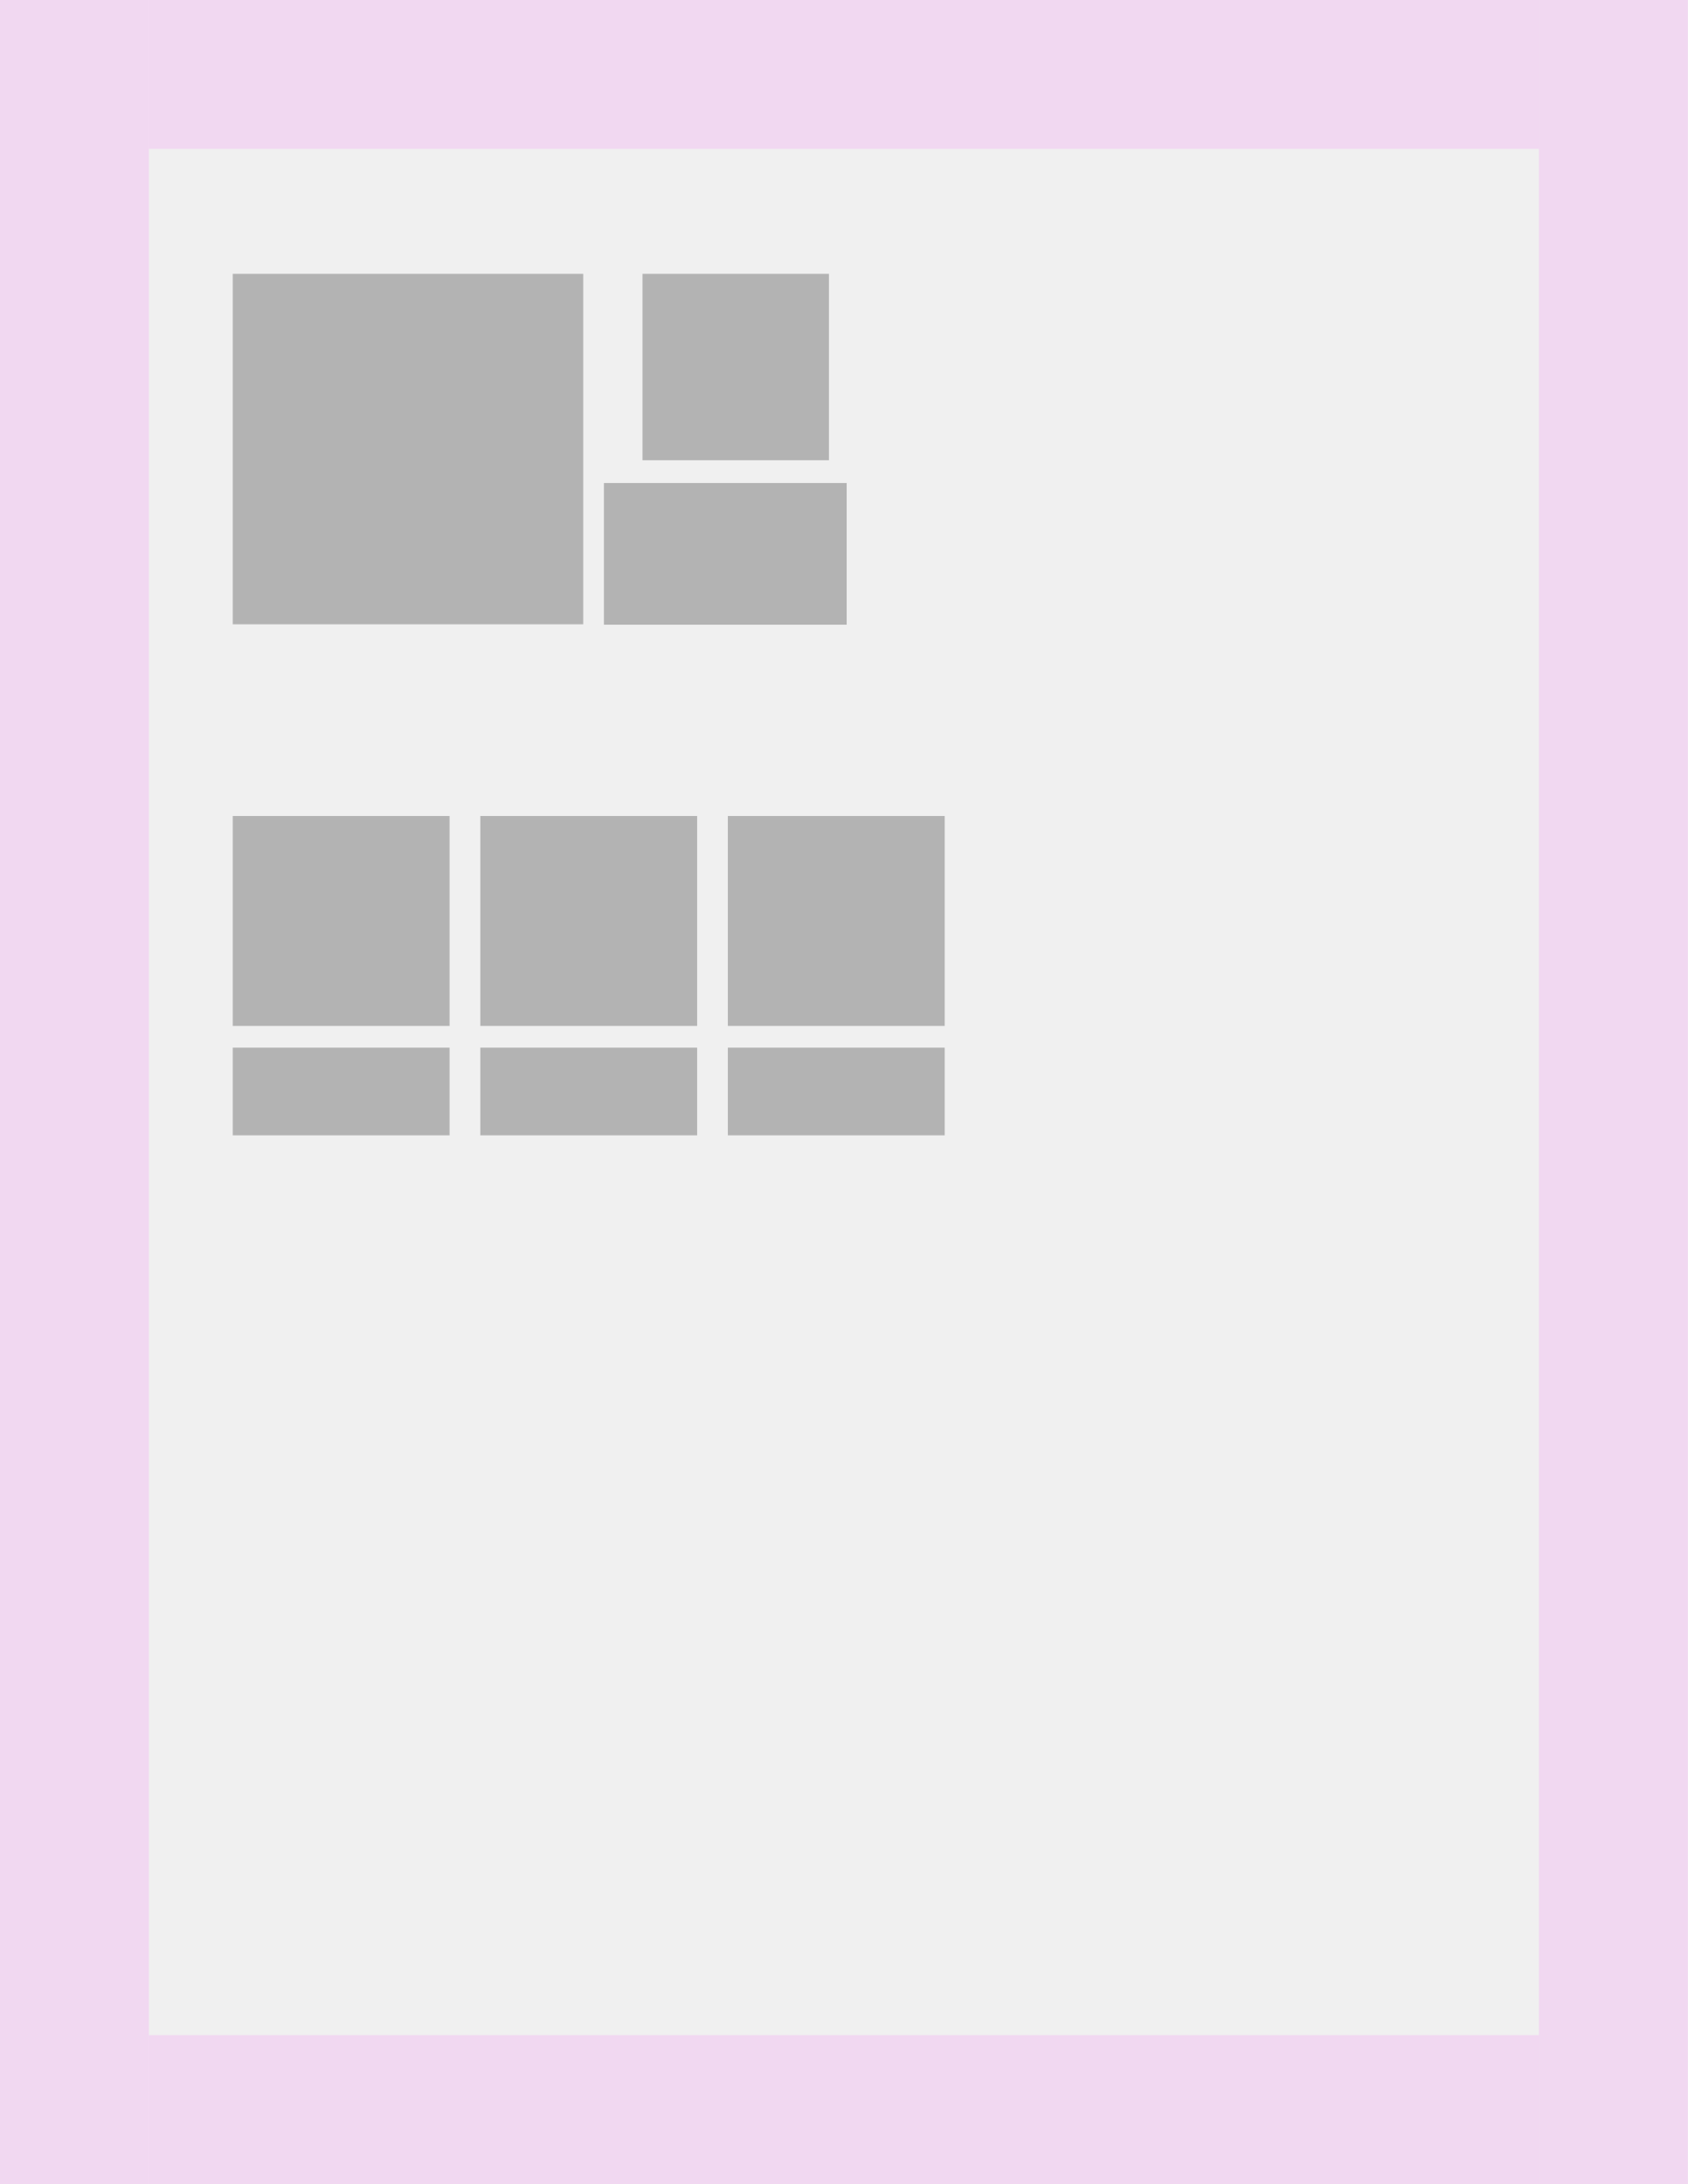
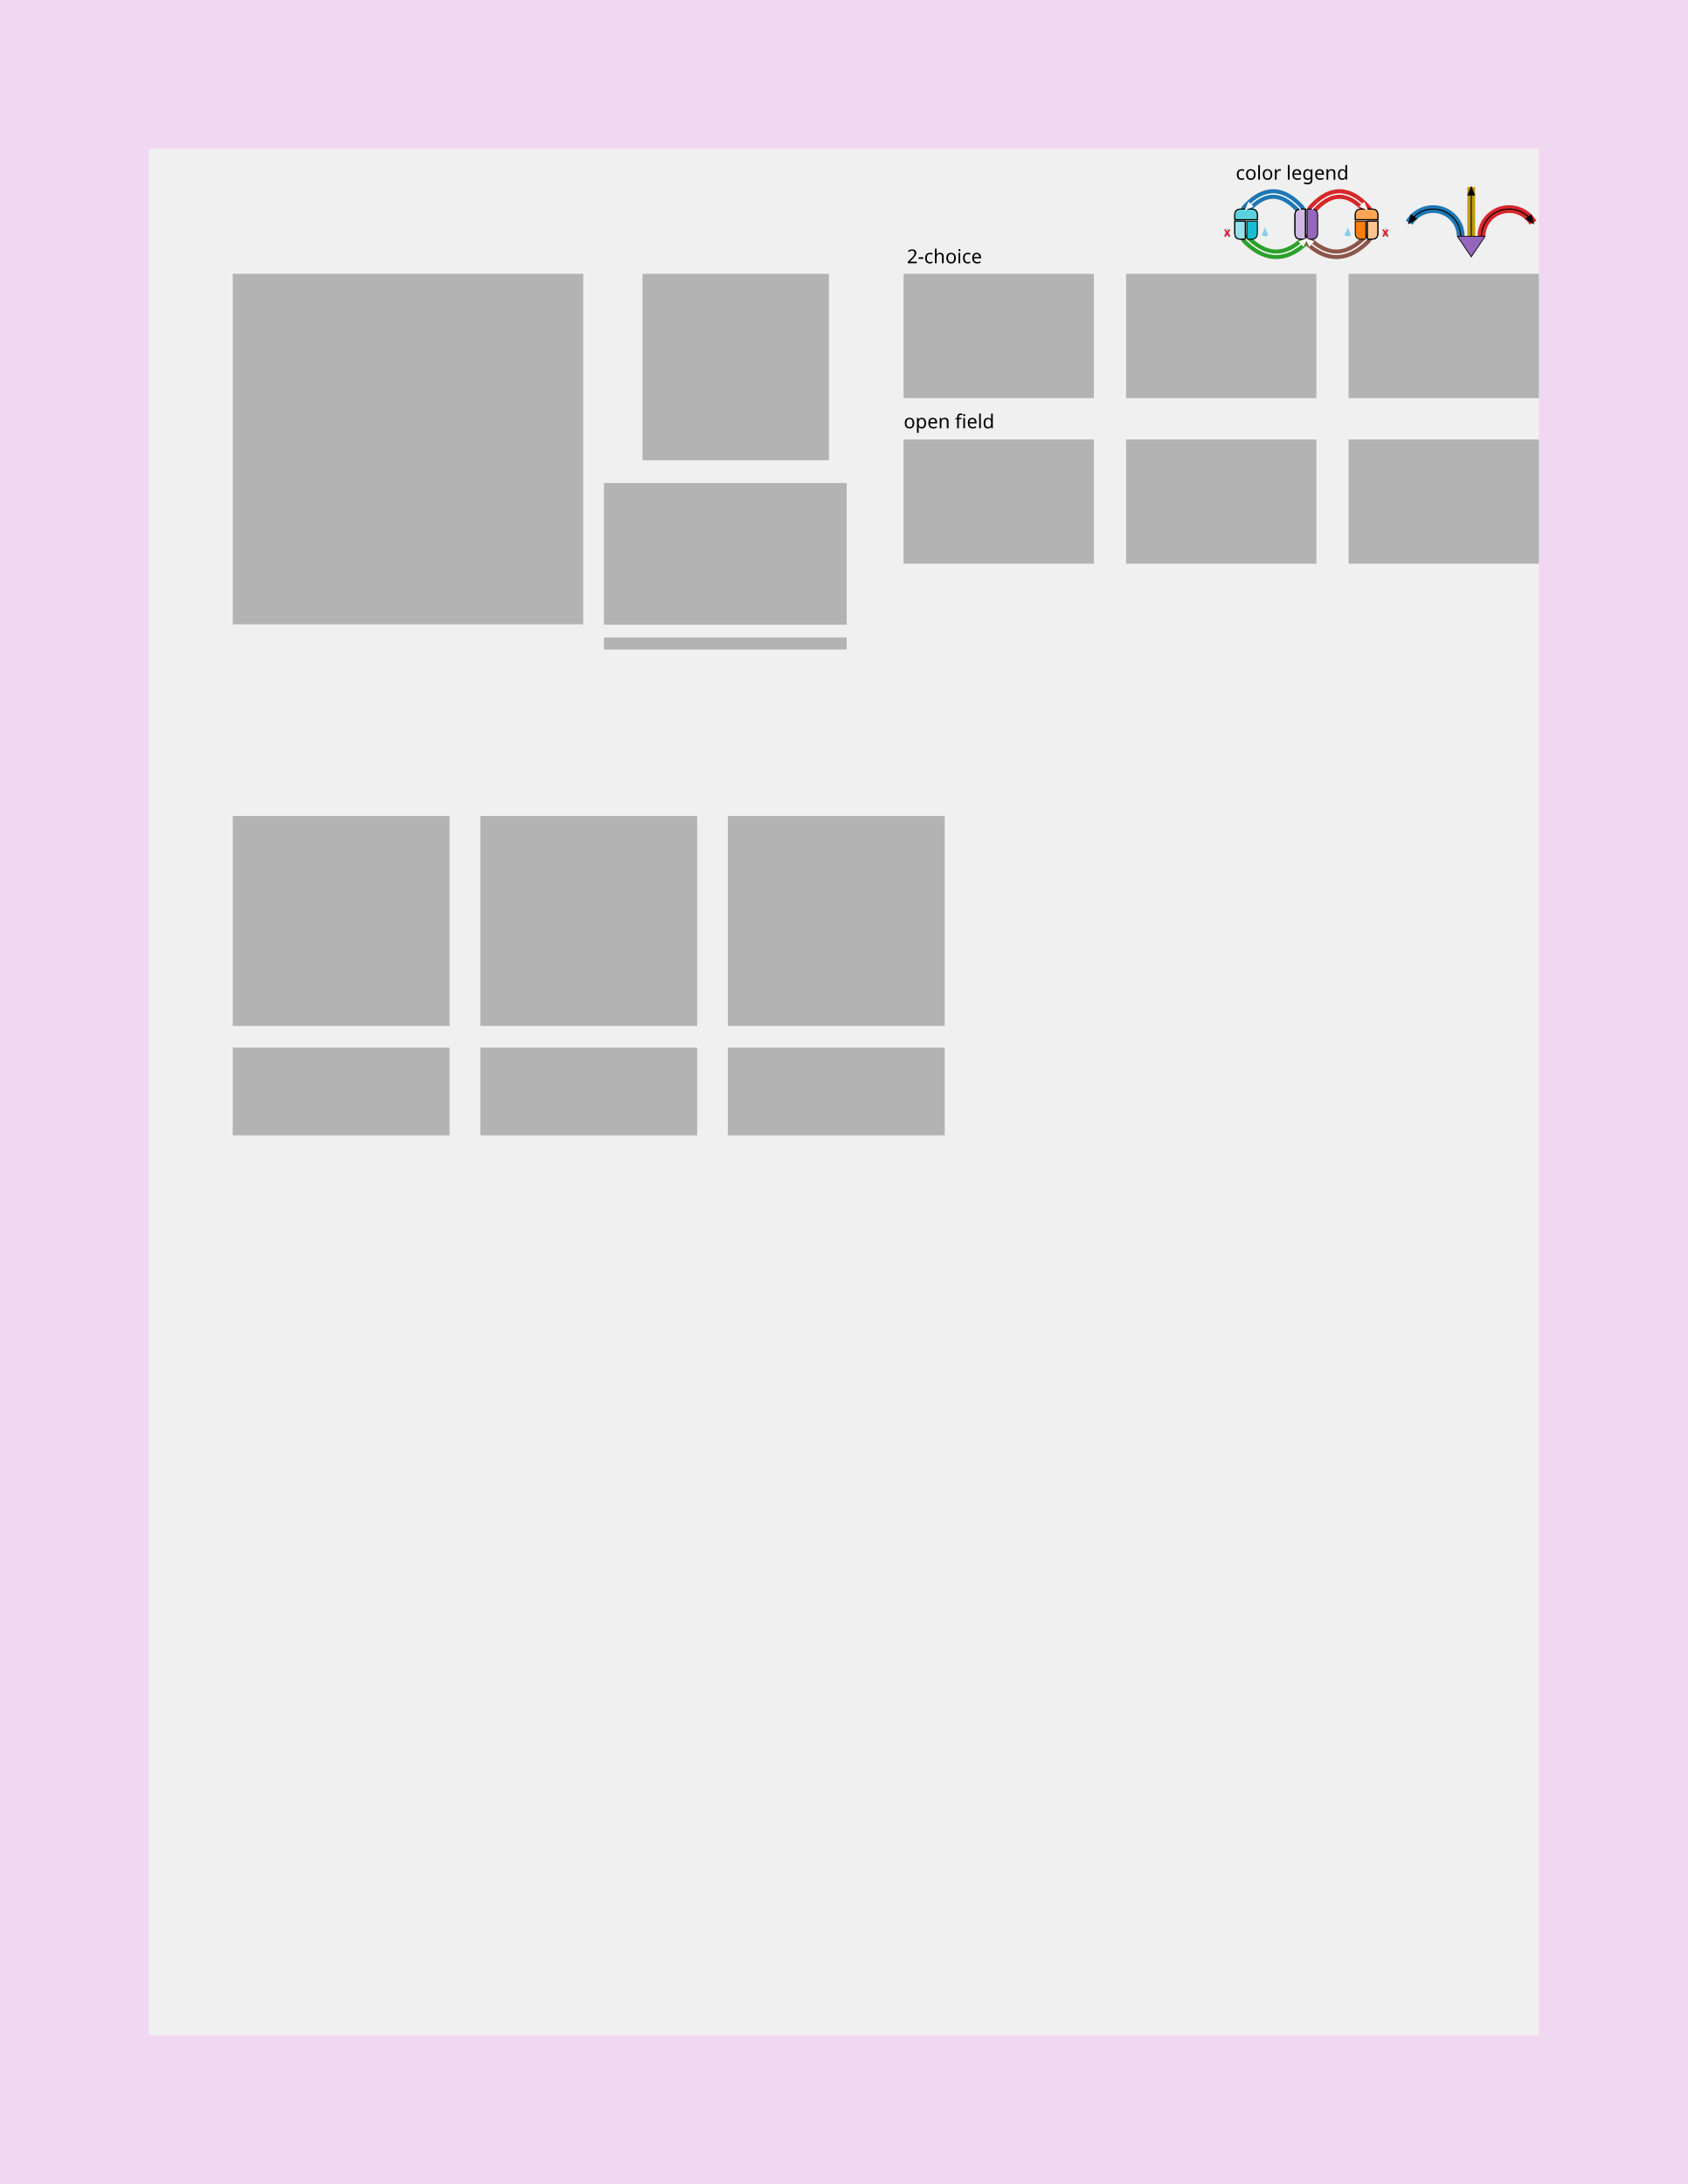
<svg xmlns="http://www.w3.org/2000/svg" xmlns:ns1="http://flyranch.github.io/figurefirst/" width="215.9mm" height="279.4mm" viewBox="0 0 215.9 279.4" version="1.1" id="svg34632">
  <defs id="defs34626">
    <rect x="74.566" y="180.267" width="100.226" height="15.502" id="rect34686" />
+     <clipPath id="p32c4bfbb58-4-4">
+       <rect height="29.764" id="rect15521-3-7" width="62.362" x="210.816" y="137.334" />
+     </clipPath>
+     <clipPath id="p32c4bfbb58-4-5">
+       <rect height="29.764" id="rect15521-3-86" width="62.362" x="210.816" y="137.334" />
+     </clipPath>
+     <clipPath id="p32c4bfbb58-4">
+       <rect height="29.764" id="rect15521-3" width="62.362" x="210.816" y="137.334" />
+     </clipPath>
+     <clipPath id="clipPath593">
+       <rect height="29.764" id="rect591" width="62.362" x="210.816" y="137.334" />
+     </clipPath>
+     <clipPath id="p32c4bfbb58-4-69">
+       <rect height="29.764" id="rect15521-3-3" width="62.362" x="210.816" y="137.334" />
+     </clipPath>
+     <clipPath clipPathUnits="userSpaceOnUse" id="clipPath24702">
+       <rect height="10.859" id="rect24704" style="opacity:1;vector-effect:none;fill:#ff0000;fill-opacity:1;stroke:none;stroke-width:20.065;stroke-linecap:round;stroke-linejoin:round;stroke-miterlimit:4;stroke-dasharray:none;stroke-dashoffset:0;stroke-opacity:1" transform="scale(-1,1)" width="25.36" x="-241.964" y="153.784" />
+     </clipPath>
+     <clipPath id="p32c4bfbb58-4-6">
+       <rect height="29.764" id="rect15521-3-4" width="62.362" x="210.816" y="137.334" />
+     </clipPath>
+     <clipPath id="p32c4bfbb58-4-0">
+       <rect height="29.764" id="rect15521-3-8" width="62.362" x="210.816" y="137.334" />
+     </clipPath>
+     <clipPath id="clipPath605">
+       <rect height="29.764" id="rect603" width="62.362" x="210.816" y="137.334" />
+     </clipPath>
+     <clipPath id="p32c4bfbb58-4-1">
+       <rect height="29.764" id="rect15521-3-0" width="62.362" x="210.816" y="137.334" />
+     </clipPath>
+     <clipPath id="clipPath611">
+       <rect height="29.764" id="rect609" width="62.362" x="210.816" y="137.334" />
+     </clipPath>
+     <clipPath id="clipPath615">
+       <rect height="29.764" id="rect613" width="62.362" x="210.816" y="137.334" />
+     </clipPath>
+     <clipPath id="clipPath619">
+       <rect height="29.764" id="rect617" width="62.362" x="210.816" y="137.334" />
+     </clipPath>
+     <clipPath id="p32c4bfbb58-4-08">
+       <rect height="29.764" id="rect15521-3-1" width="62.362" x="210.816" y="137.334" />
+     </clipPath>
+     <clipPath id="clipPath625">
+       <rect height="29.764" id="rect623" width="62.362" x="210.816" y="137.334" />
+     </clipPath>
+     <clipPath id="clipPath629">
+       <rect height="29.764" id="rect627" width="62.362" x="210.816" y="137.334" />
+     </clipPath>
+     <clipPath id="p32c4bfbb58-4-06">
+       <rect height="29.764" id="rect15521-3-2" width="62.362" x="210.816" y="137.334" />
+     </clipPath>
+     <clipPath id="p32c4bfbb58-4-03">
+       <rect height="29.764" id="rect15521-3-9" width="62.362" x="210.816" y="137.334" />
+     </clipPath>
+     <clipPath id="clipPath637">
+       <rect height="29.764" id="rect635" width="62.362" x="210.816" y="137.334" />
+     </clipPath>
+     <clipPath id="clipPath641">
+       <rect height="29.764" id="rect639" width="62.362" x="210.816" y="137.334" />
+     </clipPath>
+     <clipPath id="clipPath645">
+       <rect height="29.764" id="rect643" width="62.362" x="210.816" y="137.334" />
+     </clipPath>
+     <clipPath id="clipPath649">
+       <rect height="29.764" id="rect647" width="62.362" x="210.816" y="137.334" />
+     </clipPath>
+     <clipPath id="clipPath653">
+       <rect height="29.764" id="rect651" width="62.362" x="210.816" y="137.334" />
+     </clipPath>
+     <clipPath id="clipPath657">
+       <rect height="29.764" id="rect655" width="62.362" x="210.816" y="137.334" />
+     </clipPath>
+     <clipPath id="clipPath661">
+       <rect height="29.764" id="rect659" width="62.362" x="210.816" y="137.334" />
+     </clipPath>
+     <clipPath id="clipPath665">
+       <rect height="29.764" id="rect663" width="62.362" x="210.816" y="137.334" />
+     </clipPath>
+     <clipPath id="clipPath669">
+       <rect height="29.764" id="rect667" width="62.362" x="210.816" y="137.334" />
+     </clipPath>
+     <clipPath id="clipPath673">
+       <rect height="29.764" id="rect671" width="62.362" x="210.816" y="137.334" />
+     </clipPath>
+     <clipPath id="clipPath677">
+       <rect height="29.764" id="rect675" width="62.362" x="210.816" y="137.334" />
+     </clipPath>
+     <clipPath id="clipPath681">
+       <rect height="29.764" id="rect679" width="62.362" x="210.816" y="137.334" />
+     </clipPath>
+     <clipPath id="clipPath685">
+       <rect height="29.764" id="rect683" width="62.362" x="210.816" y="137.334" />
+     </clipPath>
+     <clipPath id="clipPath689">
+       <rect height="29.764" id="rect687" width="62.362" x="210.816" y="137.334" />
+     </clipPath>
+     <clipPath id="clipPath693">
+       <rect height="29.764" id="rect691" width="62.362" x="210.816" y="137.334" />
+     </clipPath>
+     <clipPath id="clipPath697">
+       <rect height="29.764" id="rect695" width="62.362" x="210.816" y="137.334" />
+     </clipPath>
+     <clipPath id="p3e4076f1d8">
+       <rect y="36.753" x="54" width="334.8" id="rect2543" height="213.055" />
+     </clipPath>
+     <clipPath id="clipPath2764">
+       <rect y="36.753" x="54" width="334.8" id="rect2762" height="213.055" />
+     </clipPath>
+     <clipPath id="clipPath2768">
+       <rect y="36.753" x="54" width="334.8" id="rect2766" height="213.055" />
+     </clipPath>
+     <clipPath id="clipPath2772">
+       <rect y="36.753" x="54" width="334.8" id="rect2770" height="213.055" />
+     </clipPath>
+     <clipPath id="clipPath2776">
+       <rect y="36.753" x="54" width="334.8" id="rect2774" height="213.055" />
+     </clipPath>
+     <clipPath id="clipPath2780">
+       <rect y="36.753" x="54" width="334.8" id="rect2778" height="213.055" />
+     </clipPath>
+     <clipPath id="clipPath2784">
+       <rect y="36.753" x="54" width="334.8" id="rect2782" height="213.055" />
+     </clipPath>
+     <clipPath id="clipPath2788">
+       <rect y="36.753" x="54" width="334.8" id="rect2786" height="213.055" />
+     </clipPath>
  </defs>
-   <g id="layer1" transform="translate(-11.49049,-13.75834)">
+   <g id="layer1" transform="translate(-11.49049,-13.75834)" style="display:inline">
    <g id="g29731" style="display:inline;stroke-linecap:butt;stroke-linejoin:round" transform="translate(11.69047,-3.841652)">
      <rect height="279.4" id="rect29687" style="opacity:0.1;vector-effect:none;fill:#ff00ff;fill-opacity:1;stroke:none;stroke-width:2.417;stroke-linecap:butt;stroke-linejoin:miter;stroke-miterlimit:4;stroke-dasharray:none;stroke-dashoffset:0;stroke-opacity:1" width="19.05" x="-0.2" y="17.6" />
      <rect height="279.4" id="rect29687-1" style="opacity:0.1;vector-effect:none;fill:#ff00ff;fill-opacity:1;stroke:none;stroke-width:2.417;stroke-linecap:butt;stroke-linejoin:miter;stroke-miterlimit:4;stroke-dasharray:none;stroke-dashoffset:0;stroke-opacity:1" width="19.05" x="196.65" y="17.6" />
      <rect height="177.8" id="rect29687-3" style="opacity:0.1;vector-effect:none;fill:#ff00ff;fill-opacity:1;stroke:none;stroke-width:1.928;stroke-linecap:butt;stroke-linejoin:miter;stroke-miterlimit:4;stroke-dasharray:none;stroke-dashoffset:0;stroke-opacity:1" transform="rotate(90)" width="19.05" x="17.6" y="-196.65" />
      <rect height="177.8" id="rect29687-3-2" style="opacity:0.1;vector-effect:none;fill:#ff00ff;fill-opacity:1;stroke:none;stroke-width:1.928;stroke-linecap:butt;stroke-linejoin:miter;stroke-miterlimit:4;stroke-dasharray:none;stroke-dashoffset:0;stroke-opacity:1" transform="rotate(90)" width="19.05" x="277.95" y="-196.65" />
    </g>
    <g id="g36078" transform="translate(18.135,0.07519586)" style="display:inline;stroke-linecap:butt;stroke-linejoin:round">
      <rect style="display:inline;fill:#b3b3b3;stroke-width:0.297;stroke-linecap:square;stroke-linejoin:round" id="rect18340-2" width="23.847" height="23.847" x="75.544" y="48.716">
        <ns1:axis ns1:name="choice" />
      </rect>
      <rect style="display:inline;fill:#b3b3b3;stroke-width:0.296;stroke-linecap:square;stroke-linejoin:round" id="rect18340-1" width="31.051" height="18.123" x="70.607" y="75.477">
        <ns1:axis ns1:name="turnTrajectory" />
      </rect>
      <ns1:figure ns1:name="trajectoryIllustration" />
      <rect style="fill:#b3b3b3;stroke-width:0.559;stroke-linecap:square" id="rect34673" width="44.832" height="44.832" x="23.128" y="48.716">
        <ns1:axis ns1:name="openField" />
      </rect>
+       <rect style="display:inline;fill:#b3b3b3;stroke-width:0.086;stroke-linecap:square;stroke-linejoin:round" id="rect34696" width="31.051" height="1.539" x="70.607" y="95.237">
+         <ns1:axis ns1:name="turnTrajectory_colorbar" />
+       </rect>
    </g>
    <rect style="display:inline;fill:#b3b3b3;stroke-width:0.34;stroke-linecap:square;stroke-linejoin:round" id="rect18340" width="27.737" height="26.854" x="104.595" y="118.15">
      <ns1:axis ns1:name="kinematicsVsDeconv_oprm1" />
    </rect>
    <rect style="display:inline;fill:#b3b3b3;stroke-width:0.34;stroke-linecap:square;stroke-linejoin:round" id="rect34677" width="27.737" height="26.854" x="41.263" y="118.15">
      <ns1:axis ns1:name="kinematicsVsDeconv_d1" />
    </rect>
    <rect style="display:inline;fill:#b3b3b3;stroke-width:0.34;stroke-linecap:square;stroke-linejoin:round" id="rect34679" width="27.737" height="26.854" x="72.929" y="118.15">
      <ns1:axis ns1:name="kinematicsVsDeconv_a2a" />
    </rect>
    <rect style="display:inline;fill:#b3b3b3;stroke-width:0.22;stroke-linecap:square;stroke-linejoin:round" id="rect34690" width="27.737" height="11.218" x="104.595" y="147.784">
      <ns1:axis ns1:name="kinematicsPairHist_oprm1" />
    </rect>
    <rect style="display:inline;fill:#b3b3b3;stroke-width:0.22;stroke-linecap:square;stroke-linejoin:round" id="rect34692" width="27.737" height="11.218" x="41.263" y="147.784">
      <ns1:axis ns1:name="kinematicsPairHist_d1" />
    </rect>
    <rect style="display:inline;fill:#b3b3b3;stroke-width:0.22;stroke-linecap:square;stroke-linejoin:round" id="rect34694" width="27.737" height="11.218" x="72.929" y="147.784">
      <ns1:axis ns1:name="kinematicsPairHist_a2a" />
    </rect>
+     <rect style="display:inline;fill:#b3b3b3;stroke-width:0.245;stroke-linecap:square;stroke-linejoin:round" id="rect34706" width="24.344" height="15.896" x="127.075" y="48.791">
+       <ns1:axis ns1:name="kinematicHist_twoChoice_speed" />
+     </rect>
+     <rect style="display:inline;fill:#b3b3b3;stroke-width:0.245;stroke-linecap:square;stroke-linejoin:round" id="rect34708" width="24.344" height="15.896" x="127.075" y="69.978">
+       <ns1:axis ns1:name="kinematicHist_openField_speed" />
+     </rect>
+     <rect style="display:inline;fill:#b3b3b3;stroke-width:0.245;stroke-linecap:square;stroke-linejoin:round" id="rect34710" width="24.344" height="15.896" x="155.535" y="48.791">
+       <ns1:axis ns1:name="kinematicHist_twoChoice_bodyAngleSpeed" />
+     </rect>
+     <rect style="display:inline;fill:#b3b3b3;stroke-width:0.245;stroke-linecap:square;stroke-linejoin:round" id="rect34712" width="24.344" height="15.896" x="155.535" y="69.978">
+       <ns1:axis ns1:name="kinematicHist_openField_bodyAngleSpeed" />
+     </rect>
+     <rect style="display:inline;fill:#b3b3b3;stroke-width:0.245;stroke-linecap:square;stroke-linejoin:round" id="rect34714" width="24.344" height="15.896" x="183.996" y="48.791">
+       <ns1:axis ns1:name="kinematicHist_twoChoice_elongation" />
+     </rect>
+     <rect style="display:inline;fill:#b3b3b3;stroke-width:0.245;stroke-linecap:square;stroke-linejoin:round" id="rect34716" width="24.344" height="15.896" x="183.996" y="69.978">
+       <ns1:axis ns1:name="kinematicHist_openField_elongation" />
+     </rect>
+   </g>
+   <g id="layer2" style="display:inline">
+     <g id="g24281" style="display:inline;stroke-linecap:butt;stroke-linejoin:round" transform="matrix(0.7060409,0,0,0.7060409,64.66367,8.328507)">
+       <g id="line2d_17-6-2" style="display:inline;stroke:#d62728;stroke-width:3.6;stroke-linecap:butt;stroke-linejoin:round;stroke-miterlimit:4;stroke-dasharray:none;stroke-opacity:1" transform="matrix(0.4813915,0,0,0.4813915,28.58799,-44.11611)">
+         <path clip-path="url(#p32c4bfbb58-4-4)" d="m 244.265,145.838 0.417,-0.453 0.417,-0.434 0.417,-0.416 0.417,-0.397 0.417,-0.378 0.417,-0.359 0.417,-0.34 0.417,-0.321 0.417,-0.302 0.417,-0.283 0.417,-0.264 0.417,-0.246 0.417,-0.227 0.417,-0.208 0.417,-0.189 0.417,-0.17 0.417,-0.151 0.417,-0.132 0.417,-0.113 0.417,-0.094 0.417,-0.076 0.417,-0.057 0.417,-0.038 0.417,-0.019 h 0.417 l 0.417,0.019 0.417,0.038 0.417,0.057 0.417,0.076 0.417,0.094 0.417,0.113 0.417,0.132 0.417,0.151 0.417,0.17 0.417,0.189 0.417,0.208 0.417,0.227 0.417,0.246 0.417,0.264 0.417,0.283 0.417,0.302 0.417,0.321 0.417,0.34 0.417,0.359 0.417,0.378 0.417,0.397 0.417,0.416 0.417,0.434 0.417,0.453" id="path315-8-4" style="fill:none;stroke:#d62728;stroke-width:3.6;stroke-linecap:round;stroke-linejoin:round;stroke-miterlimit:4;stroke-dasharray:none;stroke-opacity:1" />
+       </g>
+       <g id="line2d_19-3-2" style="display:inline;stroke:#8c564b;stroke-width:3.6;stroke-linecap:butt;stroke-linejoin:round;stroke-miterlimit:4;stroke-dasharray:none;stroke-opacity:1" transform="matrix(0.4813915,0,0,0.4813915,28.58799,-44.11611)">
+         <path clip-path="url(#p32c4bfbb58-4-5)" d="m 241.997,157.177 0.463,0.453 0.463,0.434 0.463,0.416 0.463,0.397 0.463,0.378 0.463,0.359 0.463,0.34 0.463,0.321 0.463,0.302 0.463,0.283 0.463,0.264 0.463,0.246 0.463,0.227 0.463,0.208 0.463,0.189 0.463,0.17 0.463,0.151 0.463,0.132 0.463,0.113 0.463,0.094 0.463,0.076 0.463,0.057 0.463,0.038 0.463,0.019 h 0.463 l 0.463,-0.019 0.463,-0.038 0.463,-0.057 0.463,-0.076 0.463,-0.094 0.463,-0.113 0.463,-0.132 0.463,-0.151 0.463,-0.17 0.463,-0.189 0.463,-0.208 0.463,-0.227 0.463,-0.246 0.463,-0.264 0.463,-0.283 0.463,-0.302 0.463,-0.321 0.463,-0.34 0.463,-0.359 0.463,-0.378 0.463,-0.397 0.463,-0.416 0.463,-0.434 0.463,-0.453" id="path321-1-8" style="fill:none;stroke:#8c564b;stroke-width:3.6;stroke-linecap:round;stroke-linejoin:round;stroke-miterlimit:4;stroke-dasharray:none;stroke-opacity:1" />
+       </g>
+       <g id="patch_43-4" style="fill:#ffffff;fill-opacity:1;stroke-width:0.366;stroke-linecap:butt;stroke-linejoin:round;stroke-miterlimit:4;stroke-dasharray:none" transform="matrix(0.4813915,0,0,0.4813915,28.58799,-44.11611)">
+         <path clip-path="url(#p32c4bfbb58-4)" d="m 264.958,157.177 v -6.803 q 0,0 0,0 h 3.969 q 0,0 0,0 v 4.535 q 0,2.268 -2.268,2.268 h -1.701 q 0,0 0,0 z" id="path345-8" style="fill:#ffffff;fill-opacity:1;stroke:#000000;stroke-width:0.366;stroke-linecap:butt;stroke-linejoin:miter;stroke-miterlimit:4;stroke-dasharray:none" />
+       </g>
+       <g id="patch_44-7" style="fill:#ffffff;fill-opacity:1;stroke-width:0.366;stroke-linecap:butt;stroke-linejoin:round;stroke-miterlimit:4;stroke-dasharray:none" transform="matrix(0.4813915,0,0,0.4813915,28.58799,-44.11611)">
+         <path clip-path="url(#p32c4bfbb58-4)" d="m 260.422,149.807 v -1.701 q 0,-2.268 2.268,-2.268 h 3.969 q 2.268,0 2.268,2.268 v 1.701 q 0,0 0,0 h -8.504 q 0,0 0,0 z" id="path348-1" style="fill:#ffffff;fill-opacity:1;stroke:#000000;stroke-width:0.366;stroke-linecap:butt;stroke-linejoin:miter;stroke-miterlimit:4;stroke-dasharray:none" />
+       </g>
+       <g id="patch_43-4-3" style="display:inline;fill:#ff7e0d;fill-opacity:0.451;stroke-width:0.366;stroke-linecap:butt;stroke-linejoin:round;stroke-miterlimit:4;stroke-dasharray:none" transform="matrix(0.4813915,0,0,0.4813915,28.58799,-44.11611)">
+         <path clip-path="url(#p32c4bfbb58-4-69)" d="m 264.958,157.177 v -6.803 q 0,0 0,0 h 3.969 q 0,0 0,0 v 4.535 q 0,2.268 -2.268,2.268 h -1.701 q 0,0 0,0 z" id="path345-8-8" style="fill:#ff7e0d;fill-opacity:0.451;stroke:#000000;stroke-width:0.366;stroke-linecap:butt;stroke-linejoin:miter;stroke-miterlimit:4;stroke-dasharray:none" />
+       </g>
+       <g clip-path="url(#clipPath24702)" id="line2d_20-4-6" style="display:inline;stroke:#2ca02c;stroke-width:3.6;stroke-linecap:butt;stroke-linejoin:round;stroke-miterlimit:4;stroke-dasharray:none;stroke-opacity:1" transform="matrix(0.4813915,0,0,0.4813915,28.58799,-44.11611)">
+         <path clip-path="url(#p32c4bfbb58-4-6)" d="m 241.997,157.177 -0.463,0.453 -0.463,0.434 -0.463,0.416 -0.463,0.397 -0.463,0.378 -0.463,0.359 -0.463,0.34 -0.463,0.321 -0.463,0.302 -0.463,0.283 -0.463,0.264 -0.463,0.246 -0.463,0.227 -0.463,0.208 -0.463,0.189 -0.463,0.17 -0.463,0.151 -0.463,0.132 -0.463,0.113 -0.463,0.094 -0.463,0.076 -0.463,0.057 -0.463,0.038 -0.463,0.019 h -0.463 l -0.463,-0.019 -0.463,-0.038 -0.463,-0.057 -0.463,-0.076 -0.463,-0.094 -0.463,-0.113 -0.463,-0.132 -0.463,-0.151 -0.463,-0.17 -0.463,-0.189 -0.463,-0.208 -0.463,-0.227 -0.463,-0.246 -0.463,-0.264 -0.463,-0.283 -0.463,-0.302 -0.463,-0.321 -0.463,-0.34 -0.463,-0.359 -0.463,-0.378 -0.463,-0.397 -0.463,-0.416 -0.463,-0.434 -0.463,-0.453" id="path324-9-2" style="fill:none;stroke:#2ca02c;stroke-width:3.6;stroke-linecap:round;stroke-linejoin:round;stroke-miterlimit:4;stroke-dasharray:none;stroke-opacity:1" />
+       </g>
+       <g id="line2d_18-8-5" style="display:inline;stroke:#1f77b4;stroke-width:3.6;stroke-linecap:butt;stroke-linejoin:round;stroke-miterlimit:4;stroke-dasharray:none;stroke-opacity:1" transform="matrix(0.4813915,0,0,0.4813915,28.58799,-44.11611)">
+         <path clip-path="url(#p32c4bfbb58-4-0)" d="m 239.73,145.838 -0.417,-0.453 -0.417,-0.434 -0.417,-0.416 -0.417,-0.397 -0.417,-0.378 -0.417,-0.359 -0.417,-0.34 -0.417,-0.321 -0.417,-0.302 -0.417,-0.283 -0.417,-0.264 -0.417,-0.246 -0.417,-0.227 -0.417,-0.208 -0.417,-0.189 -0.417,-0.17 -0.417,-0.151 -0.417,-0.132 -0.417,-0.113 -0.417,-0.094 -0.417,-0.076 -0.417,-0.057 -0.417,-0.038 -0.417,-0.019 h -0.417 l -0.417,0.019 -0.417,0.038 -0.417,0.057 -0.417,0.076 -0.417,0.094 -0.417,0.113 -0.417,0.132 -0.417,0.151 -0.417,0.17 -0.417,0.189 -0.417,0.208 -0.417,0.227 -0.417,0.246 -0.417,0.264 -0.417,0.283 -0.417,0.302 -0.417,0.321 -0.417,0.34 -0.417,0.359 -0.417,0.378 -0.417,0.397 -0.417,0.416 -0.417,0.434 -0.417,0.453" id="path318-4-0" style="fill:none;stroke:#1f77b4;stroke-width:3.6;stroke-linecap:round;stroke-linejoin:round;stroke-miterlimit:4;stroke-dasharray:none;stroke-opacity:1" />
+       </g>
+       <g id="patch_42-5" style="fill:#ff7f0e;fill-opacity:1;stroke-width:0.366;stroke-linecap:butt;stroke-linejoin:round;stroke-miterlimit:4;stroke-dasharray:none" transform="matrix(0.4813915,0,0,0.4813915,28.58799,-44.11611)">
+         <path clip-path="url(#p32c4bfbb58-4)" d="m 260.422,154.909 v -4.535 q 0,0 0,0 h 3.969 q 0,0 0,0 v 6.803 q 0,0 0,0 h -1.701 q -2.268,0 -2.268,-2.268 z" id="path342-0" style="fill:#ff7f0e;fill-opacity:1;stroke:#000000;stroke-width:0.366;stroke-linecap:butt;stroke-linejoin:miter;stroke-miterlimit:4;stroke-dasharray:none" />
+       </g>
+       <g id="patch_39-9-3" style="display:inline;fill:#ffffff;fill-opacity:1;stroke-width:0.366;stroke-linecap:butt;stroke-linejoin:round;stroke-miterlimit:4;stroke-dasharray:none" transform="matrix(0.4813915,0,0,0.4813915,28.58799,-44.11611)">
+         <path clip-path="url(#p32c4bfbb58-4-1)" d="m 215.068,154.909 v -4.535 q 0,0 0,0 h 3.969 q 0,0 0,0 v 6.803 q 0,0 0,0 h -1.701 q -2.268,0 -2.268,-2.268 z" id="path333-2-4" style="fill:#ffffff;fill-opacity:1;stroke:#000000;stroke-width:0.366;stroke-linecap:butt;stroke-linejoin:miter;stroke-miterlimit:4;stroke-dasharray:none" />
+       </g>
+       <g id="patch_39-9" style="fill:#16bcce;fill-opacity:0.451;stroke-width:0.366;stroke-linecap:butt;stroke-linejoin:round;stroke-miterlimit:4;stroke-dasharray:none" transform="matrix(0.4813915,0,0,0.4813915,28.58799,-44.11611)">
+         <path clip-path="url(#p32c4bfbb58-4)" d="m 215.068,154.909 v -4.535 q 0,0 0,0 h 3.969 q 0,0 0,0 v 6.803 q 0,0 0,0 h -1.701 q -2.268,0 -2.268,-2.268 z" id="path333-2" style="fill:#16bcce;fill-opacity:0.451;stroke:#000000;stroke-width:0.366;stroke-linecap:butt;stroke-linejoin:miter;stroke-miterlimit:4;stroke-dasharray:none" />
+       </g>
+       <g id="patch_37-2" style="fill:#9467bd;fill-opacity:1;stroke-width:0.366;stroke-linecap:butt;stroke-linejoin:round;stroke-miterlimit:4;stroke-dasharray:none" transform="matrix(0.4813915,0,0,0.4813915,28.58799,-44.11611)">
+         <path clip-path="url(#p32c4bfbb58-4)" d="m 242.281,157.177 v -11.339 q 0,0 0,0 h 1.701 q 2.268,0 2.268,2.268 v 6.803 q 0,2.268 -2.268,2.268 h -1.701 q 0,0 0,0 z" id="path327-0" style="fill:#9467bd;fill-opacity:1;stroke:#000000;stroke-width:0.366;stroke-linecap:butt;stroke-linejoin:miter;stroke-miterlimit:4;stroke-dasharray:none" />
+       </g>
+       <g id="patch_38-6" style="fill:#ffffff;fill-opacity:1;stroke-width:0.366;stroke-linecap:butt;stroke-linejoin:round;stroke-miterlimit:4;stroke-dasharray:none" transform="matrix(0.4813915,0,0,0.4813915,28.58799,-44.11611)">
+         <path clip-path="url(#p32c4bfbb58-4)" d="m 237.745,154.909 v -6.803 q 0,-2.268 2.268,-2.268 h 1.701 q 0,0 0,0 v 11.339 q 0,0 0,0 h -1.701 q -2.268,0 -2.268,-2.268 z" id="path330-8" style="fill:#ffffff;fill-opacity:1;stroke:#000000;stroke-width:0.366;stroke-linecap:butt;stroke-linejoin:miter;stroke-miterlimit:4;stroke-dasharray:none" />
+       </g>
+       <g id="patch_38-6-3" style="display:inline;fill:#9266bc;fill-opacity:0.451;stroke-width:0.366;stroke-linecap:butt;stroke-linejoin:round;stroke-miterlimit:4;stroke-dasharray:none" transform="matrix(0.4813915,0,0,0.4813915,28.55583,-44.11611)">
+         <path clip-path="url(#p32c4bfbb58-4-08)" d="m 237.745,154.909 v -6.803 q 0,-2.268 2.268,-2.268 h 1.701 q 0,0 0,0 v 11.339 q 0,0 0,0 h -1.701 q -2.268,0 -2.268,-2.268 z" id="path330-8-1" style="fill:#9266bc;fill-opacity:0.451;stroke:#000000;stroke-width:0.366;stroke-linecap:butt;stroke-linejoin:miter;stroke-miterlimit:4;stroke-dasharray:none" />
+       </g>
+       <g id="patch_40-6" style="fill:#17becf;fill-opacity:1;stroke-width:0.366;stroke-linecap:butt;stroke-linejoin:round;stroke-miterlimit:4;stroke-dasharray:none" transform="matrix(0.4813915,0,0,0.4813915,28.58799,-44.11611)">
+         <path clip-path="url(#p32c4bfbb58-4)" d="m 219.604,157.177 v -6.803 q 0,0 0,0 h 3.969 q 0,0 0,0 v 4.535 q 0,2.268 -2.268,2.268 h -1.701 q 0,0 0,0 z" id="path336-6" style="fill:#17becf;fill-opacity:1;stroke:#000000;stroke-width:0.366;stroke-linecap:butt;stroke-linejoin:miter;stroke-miterlimit:4;stroke-dasharray:none" />
+       </g>
+       <g id="patch_41-4" style="fill:#ffffff;fill-opacity:1;stroke-width:0.366;stroke-linecap:butt;stroke-linejoin:round;stroke-miterlimit:4;stroke-dasharray:none" transform="matrix(0.4813915,0,0,0.4813915,28.58799,-44.11611)">
+         <path clip-path="url(#p32c4bfbb58-4)" d="m 215.068,149.807 v -1.701 q 0,-2.268 2.268,-2.268 h 3.969 q 2.268,0 2.268,2.268 v 1.701 q 0,0 0,0 h -8.504 q 0,0 0,0 z" id="path339-9" style="fill:#ffffff;fill-opacity:1;stroke:#000000;stroke-width:0.366;stroke-linecap:butt;stroke-linejoin:miter;stroke-miterlimit:4;stroke-dasharray:none" />
+       </g>
+       <g id="patch_41-4-9" style="display:inline;fill:#17bdcf;fill-opacity:0.702;stroke-width:0.366;stroke-linecap:butt;stroke-linejoin:round;stroke-miterlimit:4;stroke-dasharray:none" transform="matrix(0.4813915,0,0,0.4813915,28.58799,-44.11611)">
+         <path clip-path="url(#p32c4bfbb58-4-06)" d="m 215.068,149.807 v -1.701 q 0,-2.268 2.268,-2.268 h 3.969 q 2.268,0 2.268,2.268 v 1.701 q 0,0 0,0 h -8.504 q 0,0 0,0 z" id="path339-9-9" style="fill:#17bdcf;fill-opacity:0.702;stroke:#000000;stroke-width:0.366;stroke-linecap:butt;stroke-linejoin:miter;stroke-miterlimit:4;stroke-dasharray:none" />
+       </g>
+       <g id="patch_44-7-1" style="display:inline;fill:#ff7f0d;fill-opacity:0.702;stroke-width:0.366;stroke-linecap:butt;stroke-linejoin:round;stroke-miterlimit:4;stroke-dasharray:none" transform="matrix(0.4813915,0,0,0.4813915,28.58799,-44.11611)">
+         <path clip-path="url(#p32c4bfbb58-4-03)" d="m 260.422,149.807 v -1.701 q 0,-2.268 2.268,-2.268 h 3.969 q 2.268,0 2.268,2.268 v 1.701 q 0,0 0,0 h -8.504 q 0,0 0,0 z" id="path348-1-9" style="fill:#ff7f0d;fill-opacity:0.702;stroke:#000000;stroke-width:0.366;stroke-linecap:butt;stroke-linejoin:miter;stroke-miterlimit:4;stroke-dasharray:none" />
+       </g>
+       <g id="patch_49-6" style="stroke-linecap:butt;stroke-linejoin:round" transform="matrix(0.4813915,0,0,0.4813915,28.58799,-44.11611)">
+         <path clip-path="url(#p32c4bfbb58-4)" d="m 226.237,152.641 q -0.085,1.446 -0.68,2.041 c -0.425,0.51 -0.425,1.361 0.85,1.361 1.276,0 1.701,0 -0.17,-3.402" id="path363-1" style="fill:#87ceeb;stroke-linecap:butt;stroke-linejoin:round" />
+       </g>
+       <g id="patch_50-5" style="stroke-linecap:butt;stroke-linejoin:round" transform="matrix(0.4813915,0,0,0.4813915,28.58799,-44.11611)">
+         <path clip-path="url(#p32c4bfbb58-4)" d="m 257.418,152.641 q -0.085,1.446 -0.68,2.041 c -0.425,0.51 -0.425,1.361 0.85,1.361 1.276,0 1.701,0 -0.17,-3.402" id="path366-9" style="fill:#87ceeb;stroke-linecap:butt;stroke-linejoin:round" />
+       </g>
+       <g id="patch_51-4" style="stroke-linecap:butt;stroke-linejoin:round" transform="matrix(0.4813915,0,0,0.4813915,28.58799,-44.11611)">
+         <path clip-path="url(#p32c4bfbb58-4)" d="m 212.063,152.641 q -0.085,1.446 -0.68,2.041 c -0.425,0.51 -0.425,1.361 0.85,1.361 1.276,0 1.701,0 -0.17,-3.402" id="path369-9" style="fill:#87ceeb;stroke-linecap:butt;stroke-linejoin:round" />
+       </g>
+       <g id="patch_52-0" style="stroke-linecap:butt;stroke-linejoin:round" transform="matrix(0.4813915,0,0,0.4813915,28.58799,-44.11611)">
+         <path clip-path="url(#p32c4bfbb58-4)" d="m 271.591,152.641 q -0.085,1.446 -0.68,2.041 c -0.425,0.51 -0.425,1.361 0.85,1.361 1.276,0 1.701,0 -0.17,-3.402" id="path372-9" style="fill:#87ceeb;stroke-linecap:butt;stroke-linejoin:round" />
+       </g>
+       <g id="line2d_21-1" style="stroke-linecap:butt;stroke-linejoin:round" transform="matrix(0.4813915,0,0,0.4813915,28.58799,-44.11611)">
+         <path clip-path="url(#p32c4bfbb58-4)" d="m 211.383,156.043 1.701,-2.381" id="path375-7" style="fill:none;stroke:#ff0000;stroke-width:0.5;stroke-linecap:round;stroke-linejoin:round" />
+       </g>
+       <g id="line2d_22-7" style="stroke-linecap:butt;stroke-linejoin:round" transform="matrix(0.4813915,0,0,0.4813915,28.58799,-44.11611)">
+         <path clip-path="url(#p32c4bfbb58-4)" d="m 211.383,153.662 1.701,2.381" id="path378-1" style="fill:none;stroke:#ff0000;stroke-width:0.5;stroke-linecap:round;stroke-linejoin:round" />
+       </g>
+       <g id="line2d_23-1" style="stroke-linecap:butt;stroke-linejoin:round" transform="matrix(0.4813915,0,0,0.4813915,28.58799,-44.11611)">
+         <path clip-path="url(#p32c4bfbb58-4)" d="m 270.911,156.043 1.701,-2.381" id="path381-5" style="fill:none;stroke:#ff0000;stroke-width:0.5;stroke-linecap:round;stroke-linejoin:round" />
+       </g>
+       <g id="line2d_24-9" style="stroke-linecap:butt;stroke-linejoin:round" transform="matrix(0.4813915,0,0,0.4813915,28.58799,-44.11611)">
+         <path clip-path="url(#p32c4bfbb58-4)" d="m 270.911,153.662 1.701,2.381" id="path384-7" style="fill:none;stroke:#ff0000;stroke-width:0.5;stroke-linecap:round;stroke-linejoin:round" />
+       </g>
+       <g id="patch_45-7" style="fill:#ffffff;fill-opacity:1;stroke:#ffffff;stroke-linecap:butt;stroke-linejoin:round;stroke-opacity:1" transform="matrix(0.4813915,0,0,0.4813915,28.58799,-44.11611)">
+         <path clip-path="url(#p32c4bfbb58-4)" d="m 263.688,143.471 0.986,2.367 -2.346,-1.034 z" id="path351-2" style="fill:#ffffff;fill-opacity:1;stroke:#ffffff;stroke-width:0.5;stroke-linecap:butt;stroke-linejoin:miter;stroke-opacity:1" />
+       </g>
+       <g id="patch_46-7" style="fill:#ffffff;fill-opacity:1;stroke:#ffffff;stroke-linecap:butt;stroke-linejoin:round;stroke-opacity:1" transform="matrix(0.4813915,0,0,0.4813915,28.58799,-44.11611)">
+         <path clip-path="url(#p32c4bfbb58-4)" d="m 221.666,144.804 -2.346,1.034 0.986,-2.367 z" id="path354-2" style="fill:#ffffff;fill-opacity:1;stroke:#ffffff;stroke-width:0.5;stroke-linecap:butt;stroke-linejoin:miter;stroke-opacity:1" />
+       </g>
+       <g id="patch_47-2" style="fill:#ffffff;fill-opacity:1;stroke:#ffffff;stroke-linecap:butt;stroke-linejoin:round;stroke-opacity:1" transform="matrix(0.4813915,0,0,0.4813915,28.58799,-44.11611)">
+         <path clip-path="url(#p32c4bfbb58-4)" d="m 243.168,159.617 -1.171,-2.441 2.531,0.96 z" id="path357-6" style="fill:#ffffff;fill-opacity:1;stroke:#ffffff;stroke-width:0.5;stroke-linecap:butt;stroke-linejoin:miter;stroke-opacity:1" />
+       </g>
+       <g id="patch_48-1" style="fill:#ffffff;fill-opacity:1;stroke:#ffffff;stroke-linecap:butt;stroke-linejoin:round;stroke-opacity:1" transform="matrix(0.4813915,0,0,0.4813915,28.58799,-44.11611)">
+         <path clip-path="url(#p32c4bfbb58-4)" d="m 239.466,158.136 2.531,-0.96 -1.171,2.441 z" id="path360-0" style="fill:#ffffff;fill-opacity:1;stroke:#ffffff;stroke-width:0.5;stroke-linecap:butt;stroke-linejoin:miter;stroke-opacity:1" />
+       </g>
+       <g id="line2d_19-3" style="stroke:#ffffff;stroke-linecap:butt;stroke-linejoin:round;stroke-opacity:1" transform="matrix(0.4813915,0,0,0.4813915,28.58799,-44.11611)">
+         <path clip-path="url(#p32c4bfbb58-4)" d="m 241.997,157.177 0.463,0.453 0.463,0.434 0.463,0.416 0.463,0.397 0.463,0.378 0.463,0.359 0.463,0.34 0.463,0.321 0.463,0.302 0.463,0.283 0.463,0.264 0.463,0.246 0.463,0.227 0.463,0.208 0.463,0.189 0.463,0.17 0.463,0.151 0.463,0.132 0.463,0.113 0.463,0.094 0.463,0.076 0.463,0.057 0.463,0.038 0.463,0.019 h 0.463 l 0.463,-0.019 0.463,-0.038 0.463,-0.057 0.463,-0.076 0.463,-0.094 0.463,-0.113 0.463,-0.132 0.463,-0.151 0.463,-0.17 0.463,-0.189 0.463,-0.208 0.463,-0.227 0.463,-0.246 0.463,-0.264 0.463,-0.283 0.463,-0.302 0.463,-0.321 0.463,-0.34 0.463,-0.359 0.463,-0.378 0.463,-0.397 0.463,-0.416 0.463,-0.434 0.463,-0.453" id="path321-1" style="fill:none;stroke:#ffffff;stroke-width:0.5;stroke-linecap:round;stroke-linejoin:round;stroke-opacity:1" />
+       </g>
+       <g id="line2d_17-6" style="stroke:#ffffff;stroke-linecap:butt;stroke-linejoin:round;stroke-opacity:1" transform="matrix(0.4813915,0,0,0.4813915,28.58799,-44.11611)">
+         <path clip-path="url(#p32c4bfbb58-4)" d="m 244.265,145.838 0.417,-0.453 0.417,-0.434 0.417,-0.416 0.417,-0.397 0.417,-0.378 0.417,-0.359 0.417,-0.34 0.417,-0.321 0.417,-0.302 0.417,-0.283 0.417,-0.264 0.417,-0.246 0.417,-0.227 0.417,-0.208 0.417,-0.189 0.417,-0.17 0.417,-0.151 0.417,-0.132 0.417,-0.113 0.417,-0.094 0.417,-0.076 0.417,-0.057 0.417,-0.038 0.417,-0.019 h 0.417 l 0.417,0.019 0.417,0.038 0.417,0.057 0.417,0.076 0.417,0.094 0.417,0.113 0.417,0.132 0.417,0.151 0.417,0.17 0.417,0.189 0.417,0.208 0.417,0.227 0.417,0.246 0.417,0.264 0.417,0.283 0.417,0.302 0.417,0.321 0.417,0.34 0.417,0.359 0.417,0.378 0.417,0.397 0.417,0.416 0.417,0.434 0.417,0.453" id="path315-8" style="fill:none;stroke:#ffffff;stroke-width:0.5;stroke-linecap:round;stroke-linejoin:round;stroke-opacity:1" />
+       </g>
+       <g id="line2d_18-8" style="stroke:#ffffff;stroke-linecap:butt;stroke-linejoin:round;stroke-opacity:1" transform="matrix(0.4813915,0,0,0.4813915,28.58799,-44.11611)">
+         <path clip-path="url(#p32c4bfbb58-4)" d="m 239.73,145.838 -0.417,-0.453 -0.417,-0.434 -0.417,-0.416 -0.417,-0.397 -0.417,-0.378 -0.417,-0.359 -0.417,-0.34 -0.417,-0.321 -0.417,-0.302 -0.417,-0.283 -0.417,-0.264 -0.417,-0.246 -0.417,-0.227 -0.417,-0.208 -0.417,-0.189 -0.417,-0.17 -0.417,-0.151 -0.417,-0.132 -0.417,-0.113 -0.417,-0.094 -0.417,-0.076 -0.417,-0.057 -0.417,-0.038 -0.417,-0.019 h -0.417 l -0.417,0.019 -0.417,0.038 -0.417,0.057 -0.417,0.076 -0.417,0.094 -0.417,0.113 -0.417,0.132 -0.417,0.151 -0.417,0.17 -0.417,0.189 -0.417,0.208 -0.417,0.227 -0.417,0.246 -0.417,0.264 -0.417,0.283 -0.417,0.302 -0.417,0.321 -0.417,0.34 -0.417,0.359 -0.417,0.378 -0.417,0.397 -0.417,0.416 -0.417,0.434 -0.417,0.453" id="path318-4" style="fill:none;stroke:#ffffff;stroke-width:0.5;stroke-linecap:round;stroke-linejoin:round;stroke-opacity:1" />
+       </g>
+       <g id="line2d_20-4" style="stroke:#ffffff;stroke-linecap:butt;stroke-linejoin:round;stroke-opacity:1" transform="matrix(0.4813915,0,0,0.4813915,28.58799,-44.11611)">
+         <path clip-path="url(#p32c4bfbb58-4)" d="m 241.997,157.177 -0.463,0.453 -0.463,0.434 -0.463,0.416 -0.463,0.397 -0.463,0.378 -0.463,0.359 -0.463,0.34 -0.463,0.321 -0.463,0.302 -0.463,0.283 -0.463,0.264 -0.463,0.246 -0.463,0.227 -0.463,0.208 -0.463,0.189 -0.463,0.17 -0.463,0.151 -0.463,0.132 -0.463,0.113 -0.463,0.094 -0.463,0.076 -0.463,0.057 -0.463,0.038 -0.463,0.019 h -0.463 l -0.463,-0.019 -0.463,-0.038 -0.463,-0.057 -0.463,-0.076 -0.463,-0.094 -0.463,-0.113 -0.463,-0.132 -0.463,-0.151 -0.463,-0.17 -0.463,-0.189 -0.463,-0.208 -0.463,-0.227 -0.463,-0.246 -0.463,-0.264 -0.463,-0.283 -0.463,-0.302 -0.463,-0.321 -0.463,-0.34 -0.463,-0.359 -0.463,-0.378 -0.463,-0.397 -0.463,-0.416 -0.463,-0.434 -0.463,-0.453" id="path324-9" style="fill:none;stroke:#ffffff;stroke-width:0.5;stroke-linecap:round;stroke-linejoin:round;stroke-opacity:1" />
+       </g>
+     </g>
+     <g transform="matrix(0.5737854,0,0,0.5737854,89.92483,-11.43689)" style="display:inline;stroke-linecap:butt;stroke-linejoin:round" id="g2674">
+       <path style="display:inline;fill:none;stroke:#bf9b0c;stroke-width:1.727;stroke-linecap:butt;stroke-linejoin:miter;stroke-miterlimit:4;stroke-dasharray:none;stroke-opacity:1" id="path2613" d="m 171.262,72.589 c 0,-10.952 0,-10.952 0,-10.952" />
+       <g transform="matrix(0.1011532,0,0,0.09987188,149.6062,53.76066)" style="stroke:#1f77b4;stroke-width:17.184;stroke-linecap:butt;stroke-linejoin:round;stroke-miterlimit:4;stroke-dasharray:none;stroke-opacity:1" id="g2611">
+         <path style="fill:none;stroke:#1f77b4;stroke-width:17.184;stroke-linecap:butt;stroke-linejoin:miter;stroke-miterlimit:4;stroke-dasharray:none;stroke-opacity:1" id="path2609" d="m 190.964,188.935 c 0,-13.398 -4.423,-26.428 -12.579,-37.057 -8.156,-10.629 -19.597,-18.274 -32.539,-21.742 -12.941,-3.468 -26.672,-2.568 -39.05,2.559 -12.378,5.127 -22.723,14.2 -29.422,25.803" clip-path="url(#p3e4076f1d8)" />
+       </g>
+       <g transform="matrix(0.1011532,0,0,0.09987188,148.0728,53.76066)" style="stroke:#d62728;stroke-width:17.184;stroke-linecap:butt;stroke-linejoin:round;stroke-miterlimit:4;stroke-dasharray:none;stroke-opacity:1" id="g2607">
+         <path style="fill:none;stroke:#d62728;stroke-width:17.184;stroke-linecap:butt;stroke-linejoin:miter;stroke-miterlimit:4;stroke-dasharray:none;stroke-opacity:1" id="path2605" d="m 365.426,158.498 c -6.699,-11.603 -17.044,-20.676 -29.422,-25.803 -12.378,-5.127 -26.109,-6.027 -39.05,-2.559 -12.941,3.468 -24.383,11.112 -32.539,21.742 -8.156,10.629 -12.579,23.659 -12.579,37.057" clip-path="url(#p3e4076f1d8)" />
+       </g>
+       <g transform="matrix(0.1011532,0,0,0.09987188,148.8665,55.11665)" style="fill:#000000;fill-opacity:1;stroke:#000001;stroke-width:3.51;stroke-linecap:butt;stroke-linejoin:round;stroke-opacity:1" id="patch_2">
+         <path style="fill:#000000;fill-opacity:1;stroke:#000001;stroke-width:3.51;stroke-linecap:butt;stroke-linejoin:miter;stroke-opacity:1" id="path2523" d="M 215.313,82.407 221.4,67.189 l 6.087,15.218 z" clip-path="url(#p3e4076f1d8)" />
+       </g>
+       <g transform="matrix(0.1011532,0,0,0.09987188,148.0728,53.76066)" style="fill:#000000;fill-opacity:1;stroke:#000000;stroke-width:3.51;stroke-linecap:butt;stroke-linejoin:round;stroke-opacity:1" id="patch_3">
+         <path style="fill:#000000;fill-opacity:1;stroke:#000000;stroke-width:3.51;stroke-linecap:butt;stroke-linejoin:miter;stroke-opacity:1" id="path2526" d="m 360.795,142.022 4.631,16.477 -14.717,-8.738 z" clip-path="url(#p3e4076f1d8)" />
+       </g>
+       <g transform="matrix(0.1011532,0,0,0.09987188,149.6062,53.76066)" style="fill:#ffffff;fill-opacity:1;stroke:#fffaff;stroke-width:3.51;stroke-linecap:butt;stroke-linejoin:round;stroke-opacity:1" id="patch_4">
+         <path style="fill:#000000;fill-opacity:1;stroke:#000000;stroke-width:3.51;stroke-linecap:butt;stroke-linejoin:miter;stroke-opacity:1" id="path2529" d="m 92.09,149.761 -14.717,8.738 4.631,-16.477 z" clip-path="url(#p3e4076f1d8)" />
+       </g>
+       <g transform="matrix(0.1011532,0,0,0.09987188,148.0728,53.76066)" style="stroke:#000000;stroke-width:2.274;stroke-linecap:butt;stroke-linejoin:round;stroke-miterlimit:4;stroke-dasharray:none;stroke-opacity:1" id="patch_5">
+         <path style="fill:none;stroke:#000000;stroke-width:2.274;stroke-linecap:butt;stroke-linejoin:miter;stroke-miterlimit:4;stroke-dasharray:none;stroke-opacity:1" id="path2532" d="m 365.426,158.498 c -6.699,-11.603 -17.044,-20.676 -29.422,-25.803 -12.378,-5.127 -26.109,-6.027 -39.05,-2.559 -12.941,3.468 -24.383,11.112 -32.539,21.742 -8.156,10.629 -12.579,23.659 -12.579,37.057" clip-path="url(#p3e4076f1d8)" />
+       </g>
+       <g transform="matrix(0.1011532,0,0,0.09987188,149.6062,53.76066)" style="stroke:#000000;stroke-width:2.274;stroke-linecap:butt;stroke-linejoin:round;stroke-miterlimit:4;stroke-dasharray:none;stroke-opacity:1" id="patch_6">
+         <path style="fill:none;stroke:#000000;stroke-width:2.274;stroke-linecap:butt;stroke-linejoin:miter;stroke-miterlimit:4;stroke-dasharray:none;stroke-opacity:1" id="path2535" d="m 190.964,188.935 c 0,-13.398 -4.423,-26.428 -12.579,-37.057 -8.156,-10.629 -19.597,-18.274 -32.539,-21.742 -12.941,-3.468 -26.672,-2.568 -39.05,2.559 -12.378,5.127 -22.723,14.2 -29.422,25.803" clip-path="url(#p3e4076f1d8)" />
+       </g>
+       <g transform="matrix(0.1011532,0,0,0.09987188,148.8665,53.76066)" style="fill:#9467bd;fill-opacity:1;stroke-width:2.274;stroke-linecap:butt;stroke-linejoin:round;stroke-miterlimit:4;stroke-dasharray:none" id="line2d_1">
+         <path style="fill:#9467bd;fill-opacity:1;stroke:#000000;stroke-width:1.769;stroke-linecap:square;stroke-linejoin:round;stroke-miterlimit:4;stroke-dasharray:none" id="path2538" d="m 221.4,234.589 -30.436,-45.655 h 60.873 L 221.4,234.589 v 0" clip-path="url(#p3e4076f1d8)" />
+       </g>
+       <path style="display:inline;fill:#000000;fill-opacity:1;stroke:#000000;stroke-width:0.229;stroke-linecap:butt;stroke-linejoin:miter;stroke-miterlimit:4;stroke-dasharray:none;stroke-opacity:1" id="path2573" d="m 171.262,72.589 c 0,-10.952 0,-10.952 0,-10.952" />
+     </g>
+     <text xml:space="preserve" style="font-style:normal;font-weight:normal;font-size:2.469px;line-height:1.25;font-family:sans-serif;display:inline;fill:#000000;fill-opacity:1;stroke:none;stroke-width:0.265" x="127.085" y="68.549" id="text35076" transform="translate(-11.49049,-13.75834)">
+       <tspan id="tspan35074" x="127.085" y="68.549" style="font-size:2.469px;stroke-width:0.265">open field</tspan>
+     </text>
+     <text xml:space="preserve" style="font-style:normal;font-weight:normal;font-size:2.469px;line-height:1.25;font-family:sans-serif;display:inline;fill:#000000;fill-opacity:1;stroke:none;stroke-width:0.265" x="127.485" y="47.434" id="text35080" transform="translate(-11.49049,-13.75834)">
+       <tspan id="tspan35078" x="127.485" y="47.434" style="font-size:2.469px;stroke-width:0.265">2-choice</tspan>
+     </text>
+     <text xml:space="preserve" style="font-style:normal;font-weight:normal;font-size:2.469px;line-height:1.25;font-family:sans-serif;display:inline;fill:#000000;fill-opacity:1;stroke:none;stroke-width:0.265" x="169.559" y="36.744" id="text35084" transform="translate(-11.49049,-13.75834)">
+       <tspan id="tspan35082" x="169.559" y="36.744" style="font-size:2.469px;stroke-width:0.265">color legend</tspan>
+     </text>
  </g>
</svg>
